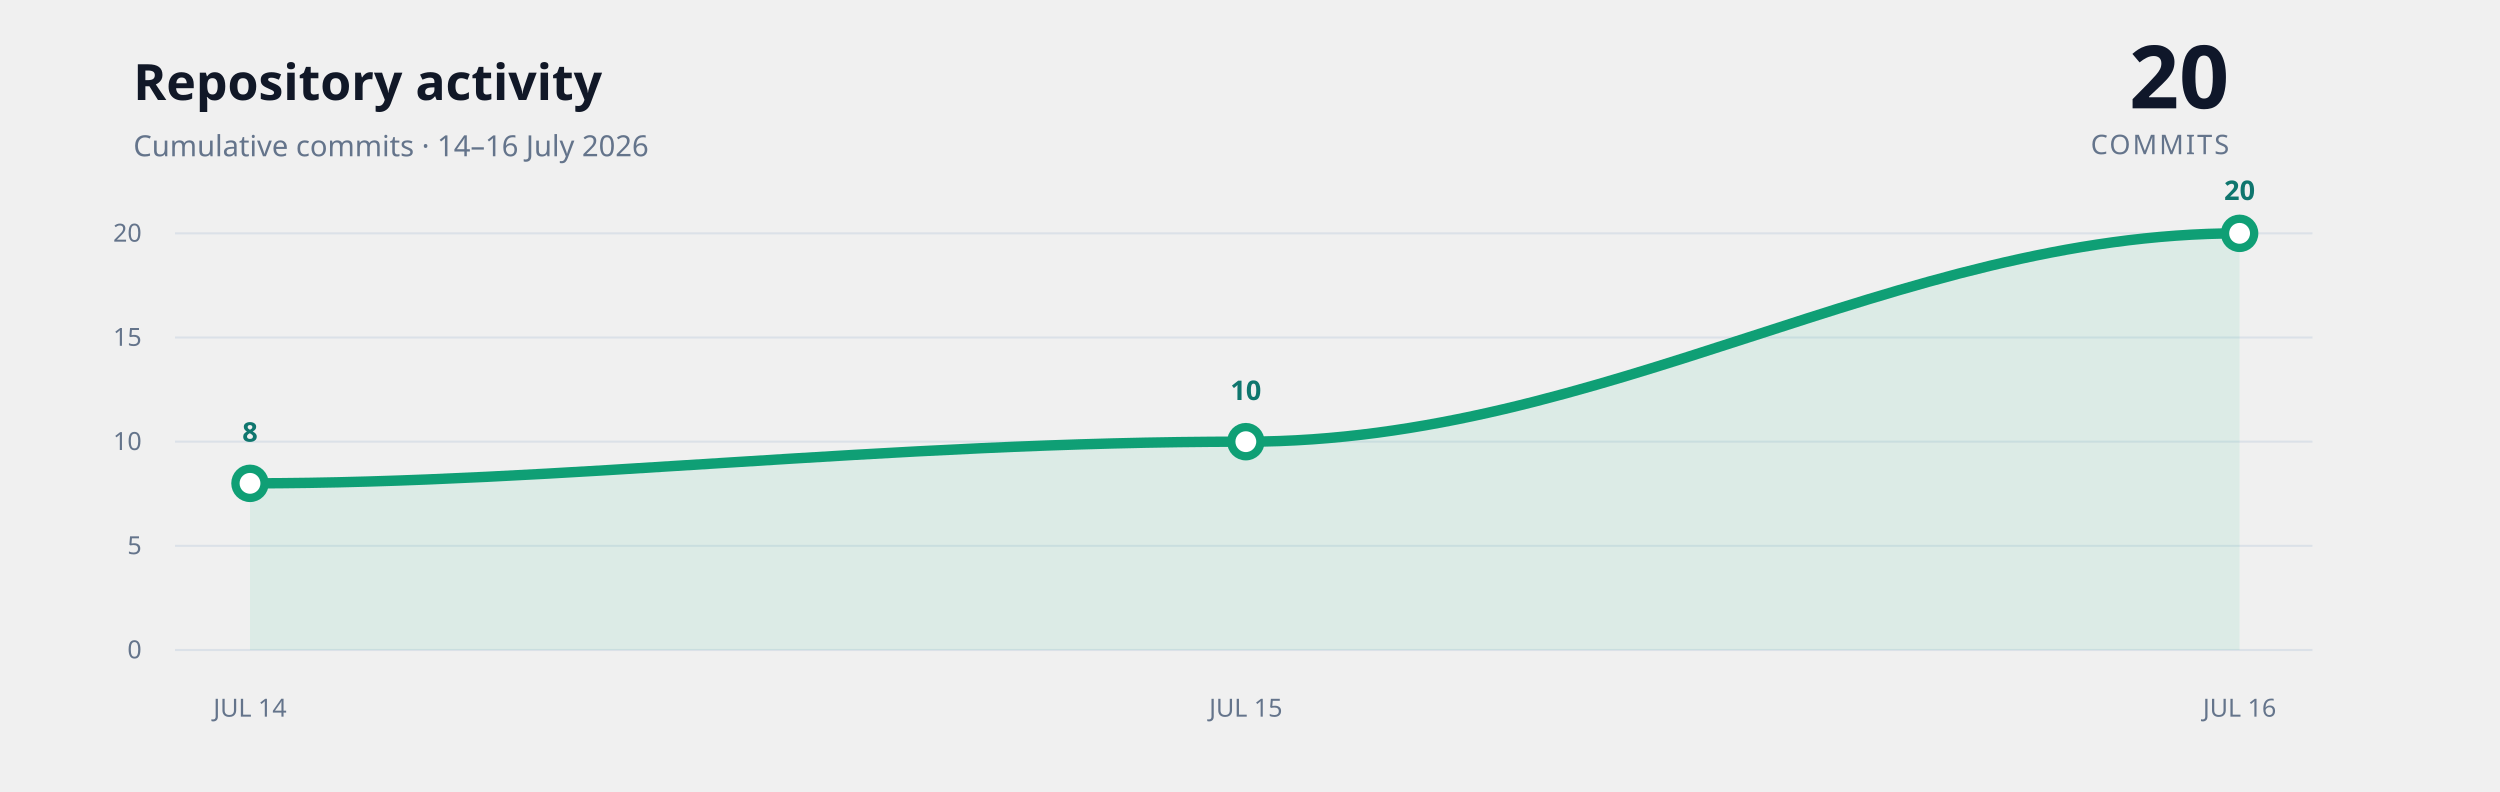
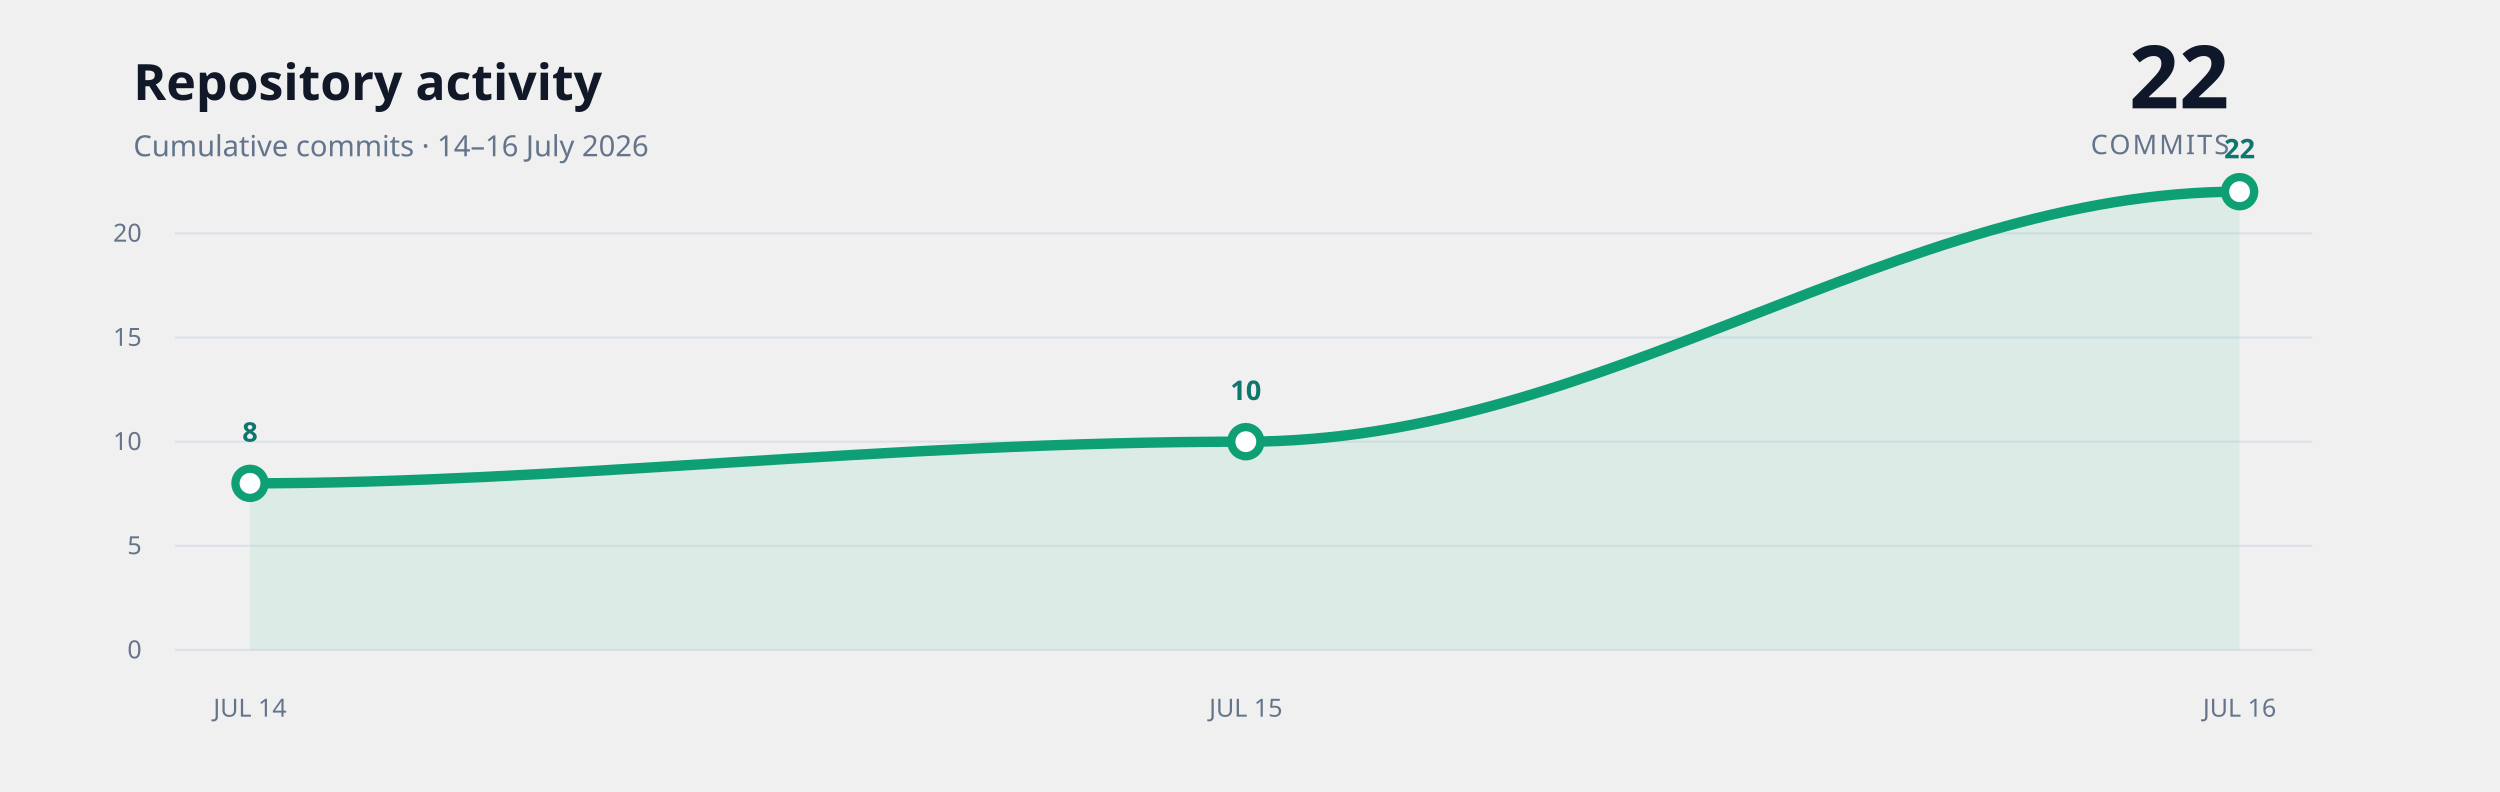
<svg xmlns="http://www.w3.org/2000/svg" width="1200" height="380" viewBox="0 0 1200 380" role="img" aria-labelledby="title desc">
  <style>
    .title { fill: #111827; font: 700 24px "Segoe UI", sans-serif; }
    .subtitle { fill: #64748b; font: 14px "Segoe UI", sans-serif; }
    .metric { fill: #0f172a; font: 700 42px "Segoe UI", sans-serif; }
    .metric-label { fill: #64748b; font: 13px "Segoe UI", sans-serif; letter-spacing: 1px; }
    .axis { fill: #64748b; font: 12px "Segoe UI", sans-serif; }
    .value { fill: #0f766e; font: 700 13px "Segoe UI", sans-serif; }
    .grid { stroke: #cbd5e1; stroke-width: 1; opacity: .55; }
    .area { fill: #14b88a; opacity: .09; }
    .line { fill: none; stroke: #0f9f75; stroke-width: 5; stroke-linecap: round; stroke-linejoin: round; }
    .point { fill: #ffffff; stroke: #0f9f75; stroke-width: 4; }
    @media (prefers-color-scheme: dark) {
      .title, .metric { fill: #f1f5f9; }
      .subtitle, .metric-label, .axis { fill: #94a3b8; }
      .grid { stroke: #475569; opacity: .6; }
      .point { fill: #0d1117; }
      .value { fill: #34d399; }
      .line { stroke: #20c997; }
      .area { fill: #20c997; opacity: .12; }
    }
  </style>
  <text class="title" x="64" y="48">Repository activity</text>
  <text class="subtitle" x="64" y="75">Cumulative commits · 14–16 July 2026</text>
-   <text class="metric" x="1070" y="52" text-anchor="end">20</text>
+   <text class="metric" x="1070" y="52" text-anchor="end">22</text>
  <text class="metric-label" x="1070" y="74" text-anchor="end">COMMITS</text>
  <line class="grid" x1="84" y1="112" x2="1110" y2="112" />
  <line class="grid" x1="84" y1="162" x2="1110" y2="162" />
  <line class="grid" x1="84" y1="212" x2="1110" y2="212" />
  <line class="grid" x1="84" y1="262" x2="1110" y2="262" />
  <line class="grid" x1="84" y1="312" x2="1110" y2="312" />
  <text class="axis" x="68" y="116" text-anchor="end">20</text>
  <text class="axis" x="68" y="166" text-anchor="end">15</text>
  <text class="axis" x="68" y="216" text-anchor="end">10</text>
  <text class="axis" x="68" y="266" text-anchor="end">5</text>
  <text class="axis" x="68" y="316" text-anchor="end">0</text>
-   <path class="area" d="M120 232 C270 232 425 212 598 212 C770 212 910 112 1075 112 L1075 312 L120 312 Z" />
-   <path class="line" d="M120 232 C270 232 425 212 598 212 C770 212 910 112 1075 112" />
+   <path class="area" d="M120 232 C270 232 425 212 598 212 C770 212 910 92 1075 92 L1075 312 L120 312 Z" />
+   <path class="line" d="M120 232 C270 232 425 212 598 212 C770 212 910 92 1075 92" />
  <circle class="point" cx="120" cy="232" r="7" />
  <circle class="point" cx="598" cy="212" r="7" />
-   <circle class="point" cx="1075" cy="112" r="7" />
+   <circle class="point" cx="1075" cy="92" r="7" />
  <text class="value" x="120" y="212" text-anchor="middle">8</text>
  <text class="value" x="598" y="192" text-anchor="middle">10</text>
-   <text class="value" x="1075" y="96" text-anchor="middle">20</text>
+   <text class="value" x="1075" y="76" text-anchor="middle">22</text>
  <text class="axis" x="120" y="344" text-anchor="middle">JUL 14</text>
  <text class="axis" x="598" y="344" text-anchor="middle">JUL 15</text>
  <text class="axis" x="1075" y="344" text-anchor="middle">JUL 16</text>
</svg>
